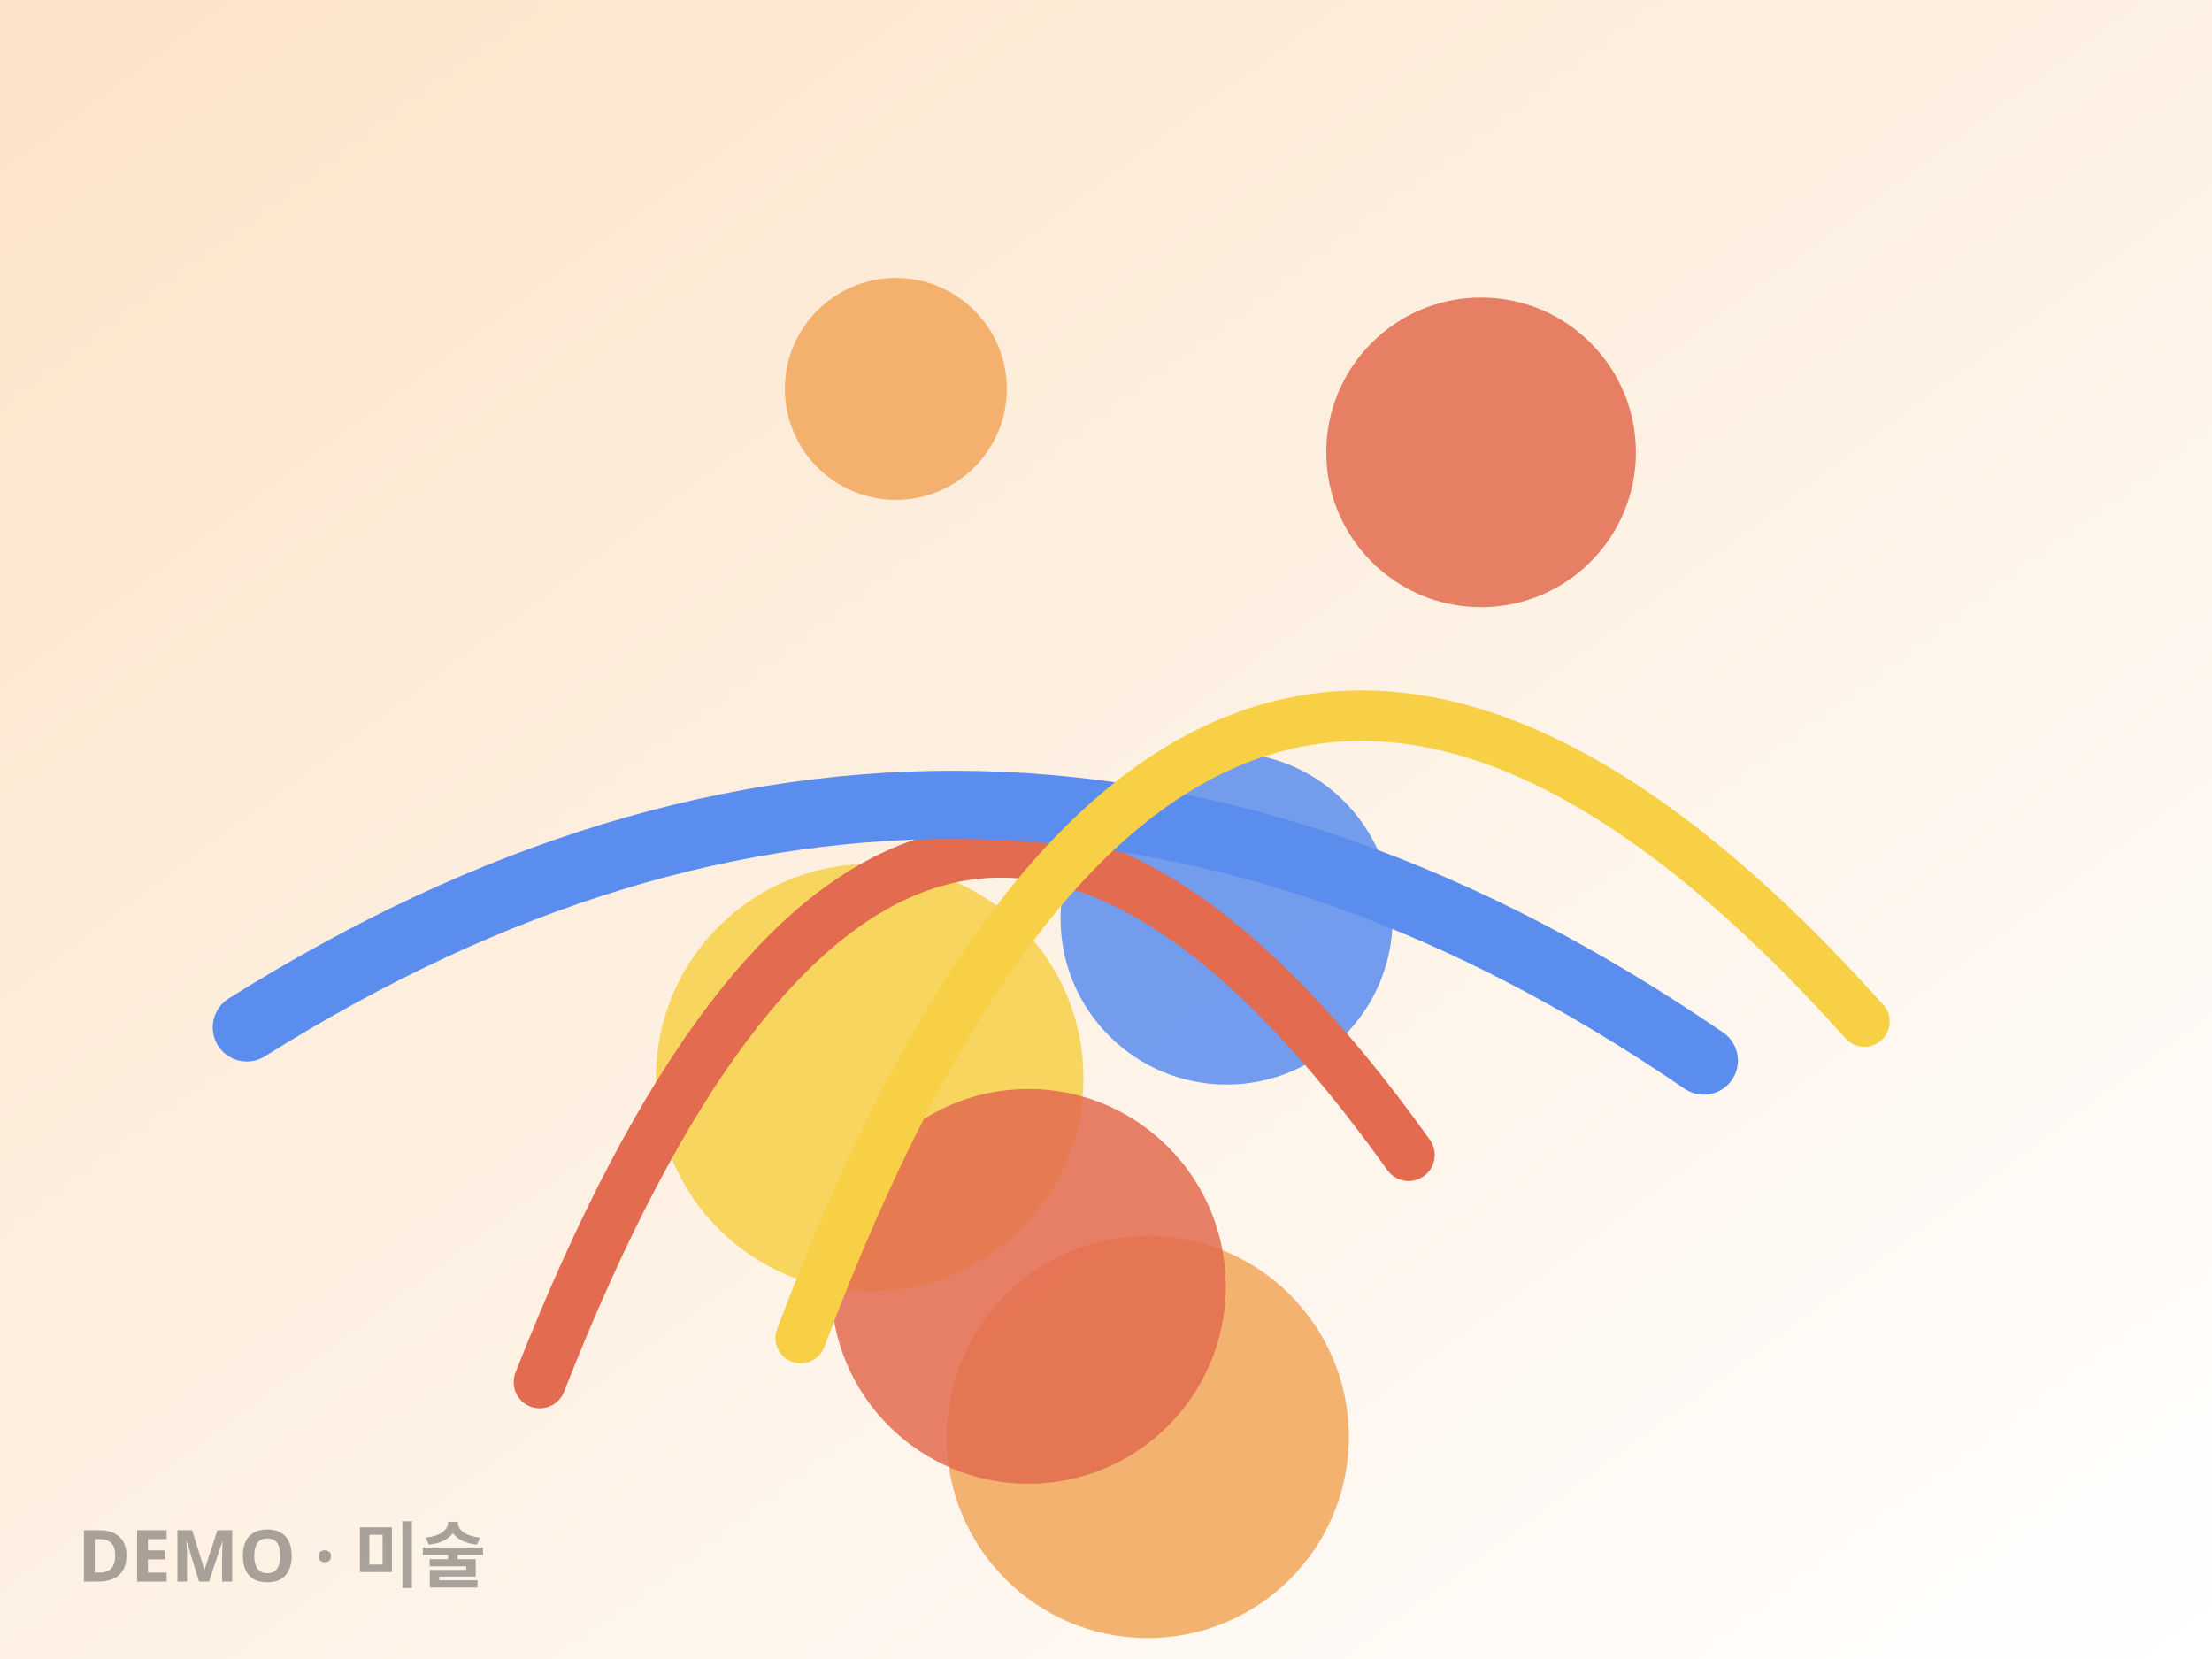
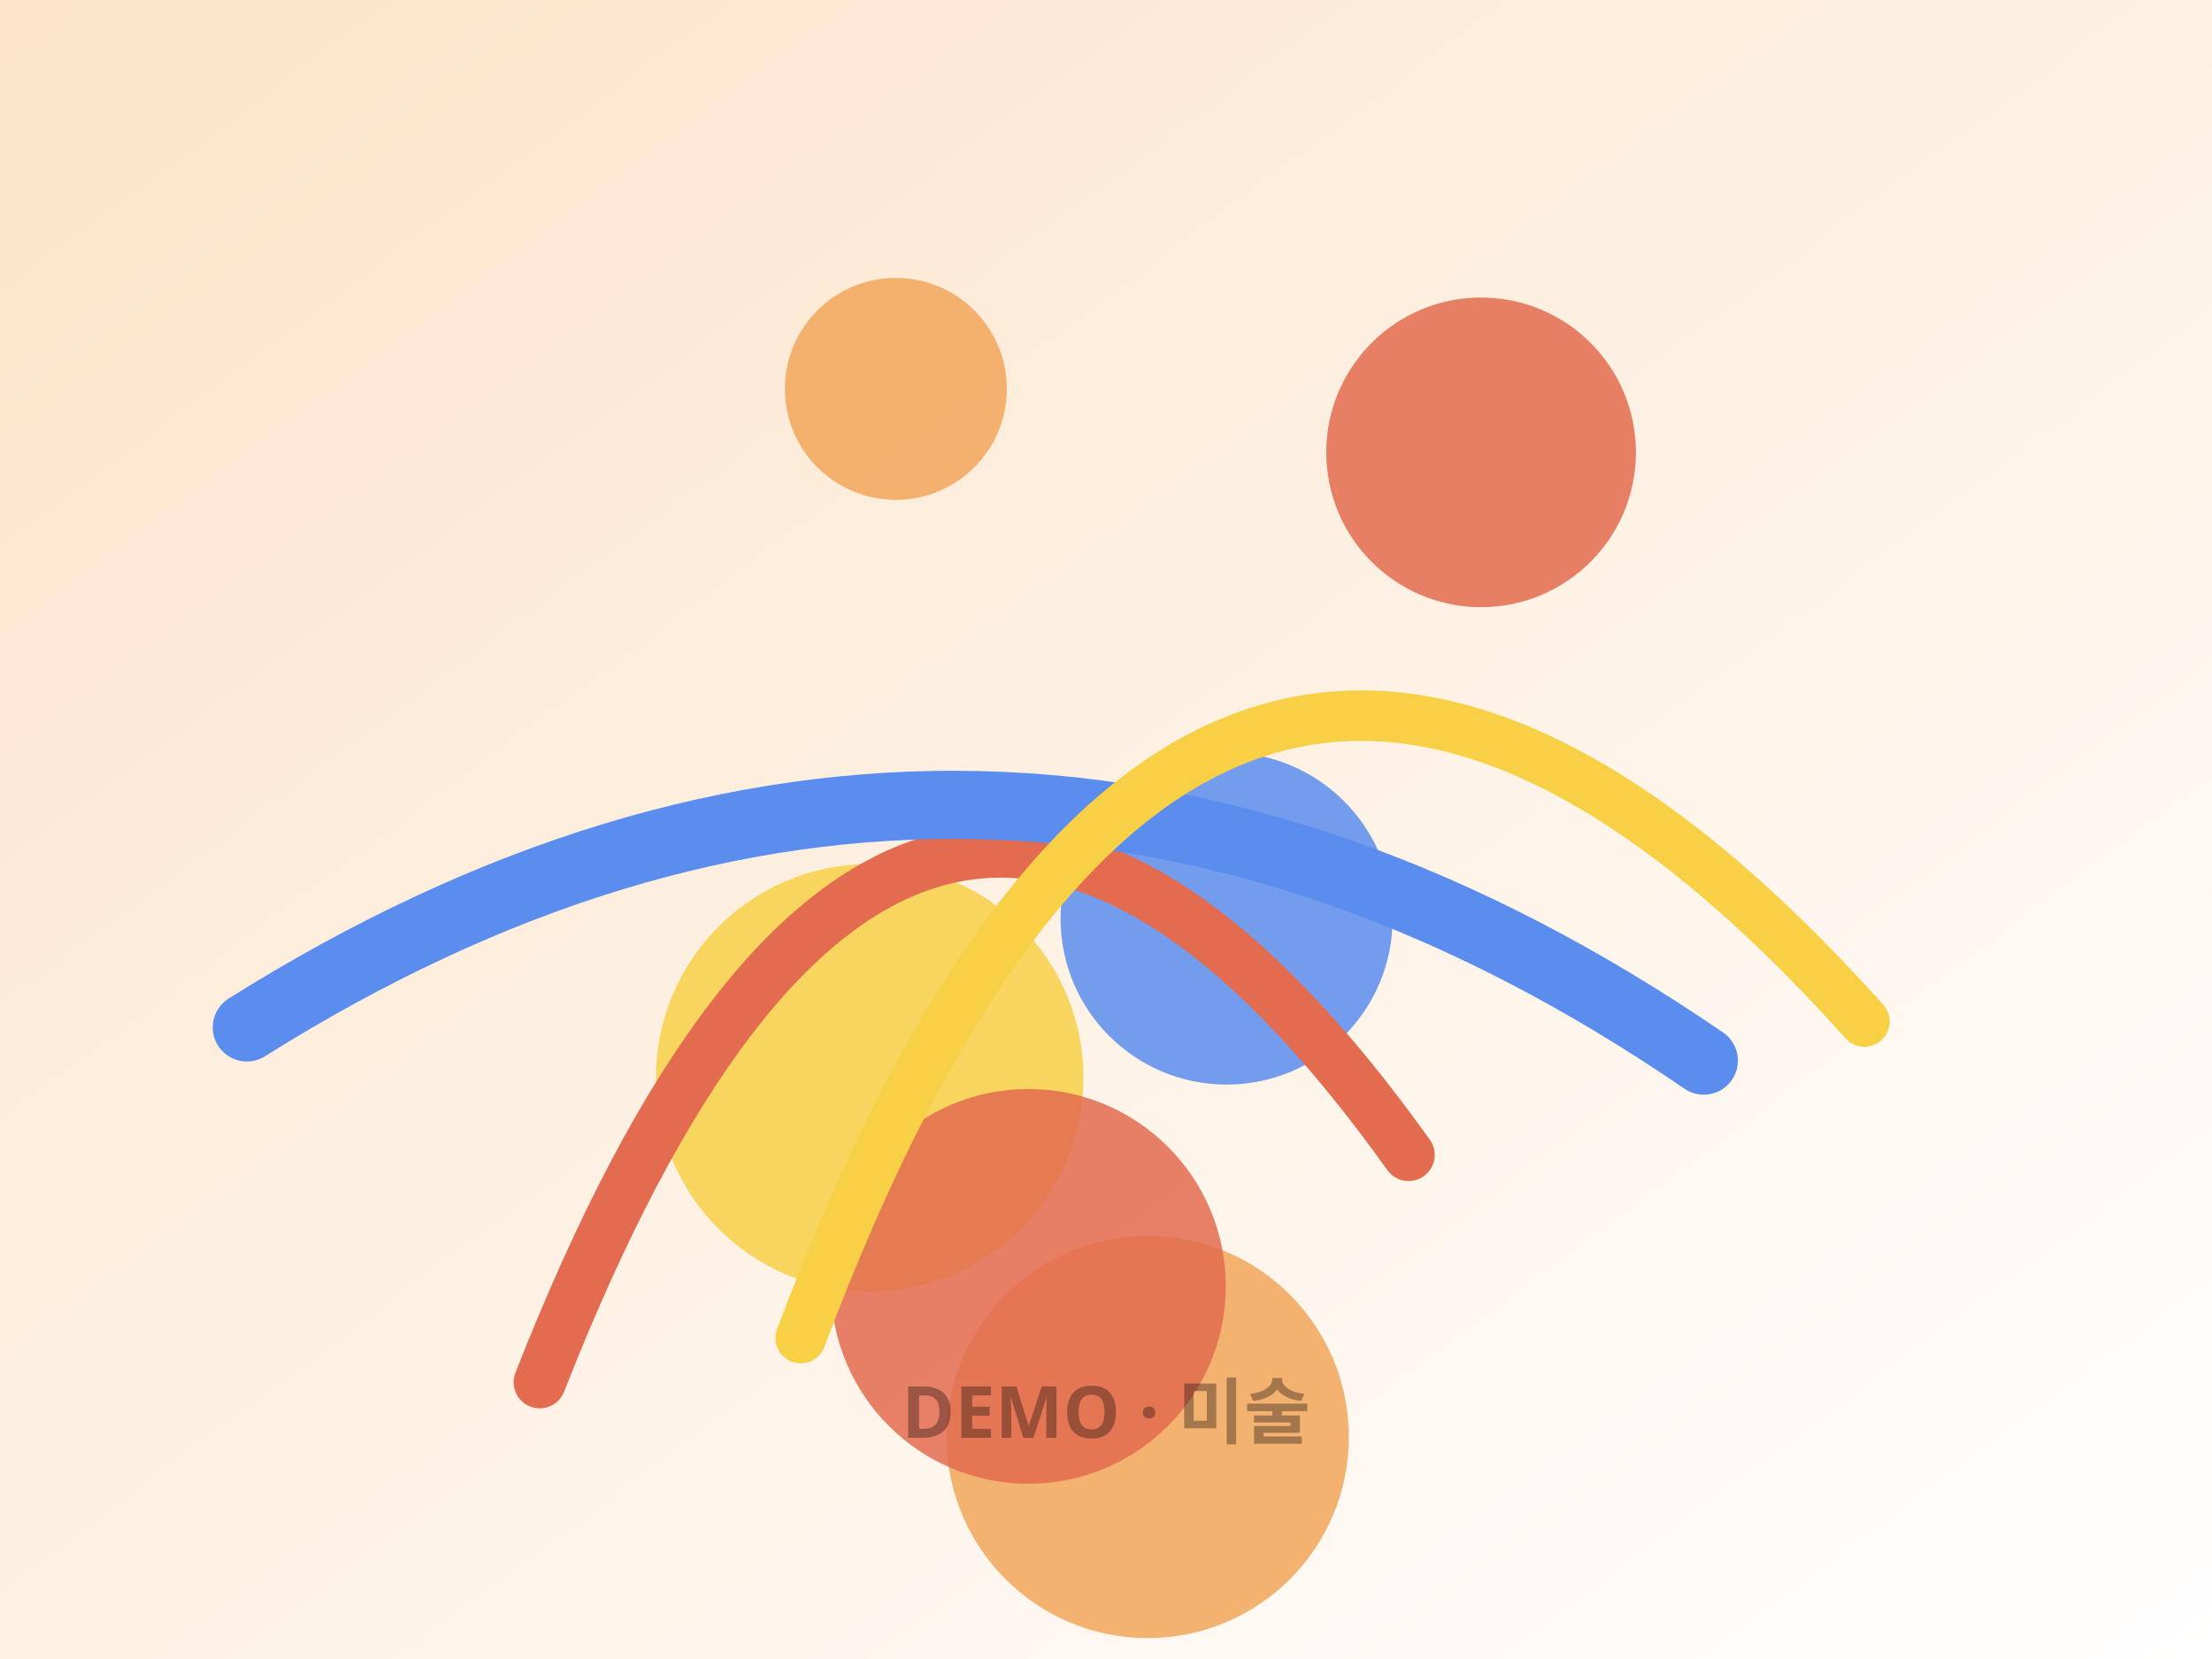
<svg xmlns="http://www.w3.org/2000/svg" width="800" height="600" viewBox="0 0 800 600">
  <defs>
    <linearGradient id="bg" x1="0" y1="0" x2="1" y2="1">
      <stop offset="0" stop-color="#FCE3C8" />
      <stop offset="1" stop-color="#ffffff" />
    </linearGradient>
  </defs>
  <rect width="800" height="600" fill="url(#bg)" />
  <g>
    <circle cx="323.995" cy="140.645" r="40.131" fill="#F2A65A" opacity="0.85" />
    <circle cx="535.657" cy="163.602" r="55.993" fill="#E36B4F" opacity="0.85" />
    <circle cx="443.616" cy="332.206" r="60.049" fill="#5B8DEF" opacity="0.85" />
    <circle cx="314.538" cy="389.792" r="77.3" fill="#F7D046" opacity="0.85" />
    <circle cx="415.089" cy="519.693" r="72.745" fill="#F2A65A" opacity="0.85" />
    <circle cx="371.937" cy="465.241" r="71.385" fill="#E36B4F" opacity="0.85" />
    <path d="M195.214 499.896 Q 327.397 162.871 509.441 417.699" stroke="#E36B4F" stroke-width="18.88" fill="none" stroke-linecap="round" />
    <path d="M89.267 371.569 Q 354.883 204.811 616.2 383.576" stroke="#5B8DEF" stroke-width="24.665" fill="none" stroke-linecap="round" />
    <path d="M289.583 483.931 Q 433.551 101.021 674.284 369.45" stroke="#F7D046" stroke-width="18.261" fill="none" stroke-linecap="round" />
  </g>
-   <text x="28" y="572" font-family="sans-serif" font-size="26" font-weight="700" fill="#00000055">DEMO · 미술</text>
+   <text x="400" y="520" text-anchor="middle" font-family="sans-serif" font-size="26" font-weight="700" fill="#00000055">DEMO · 미술</text>
</svg>
